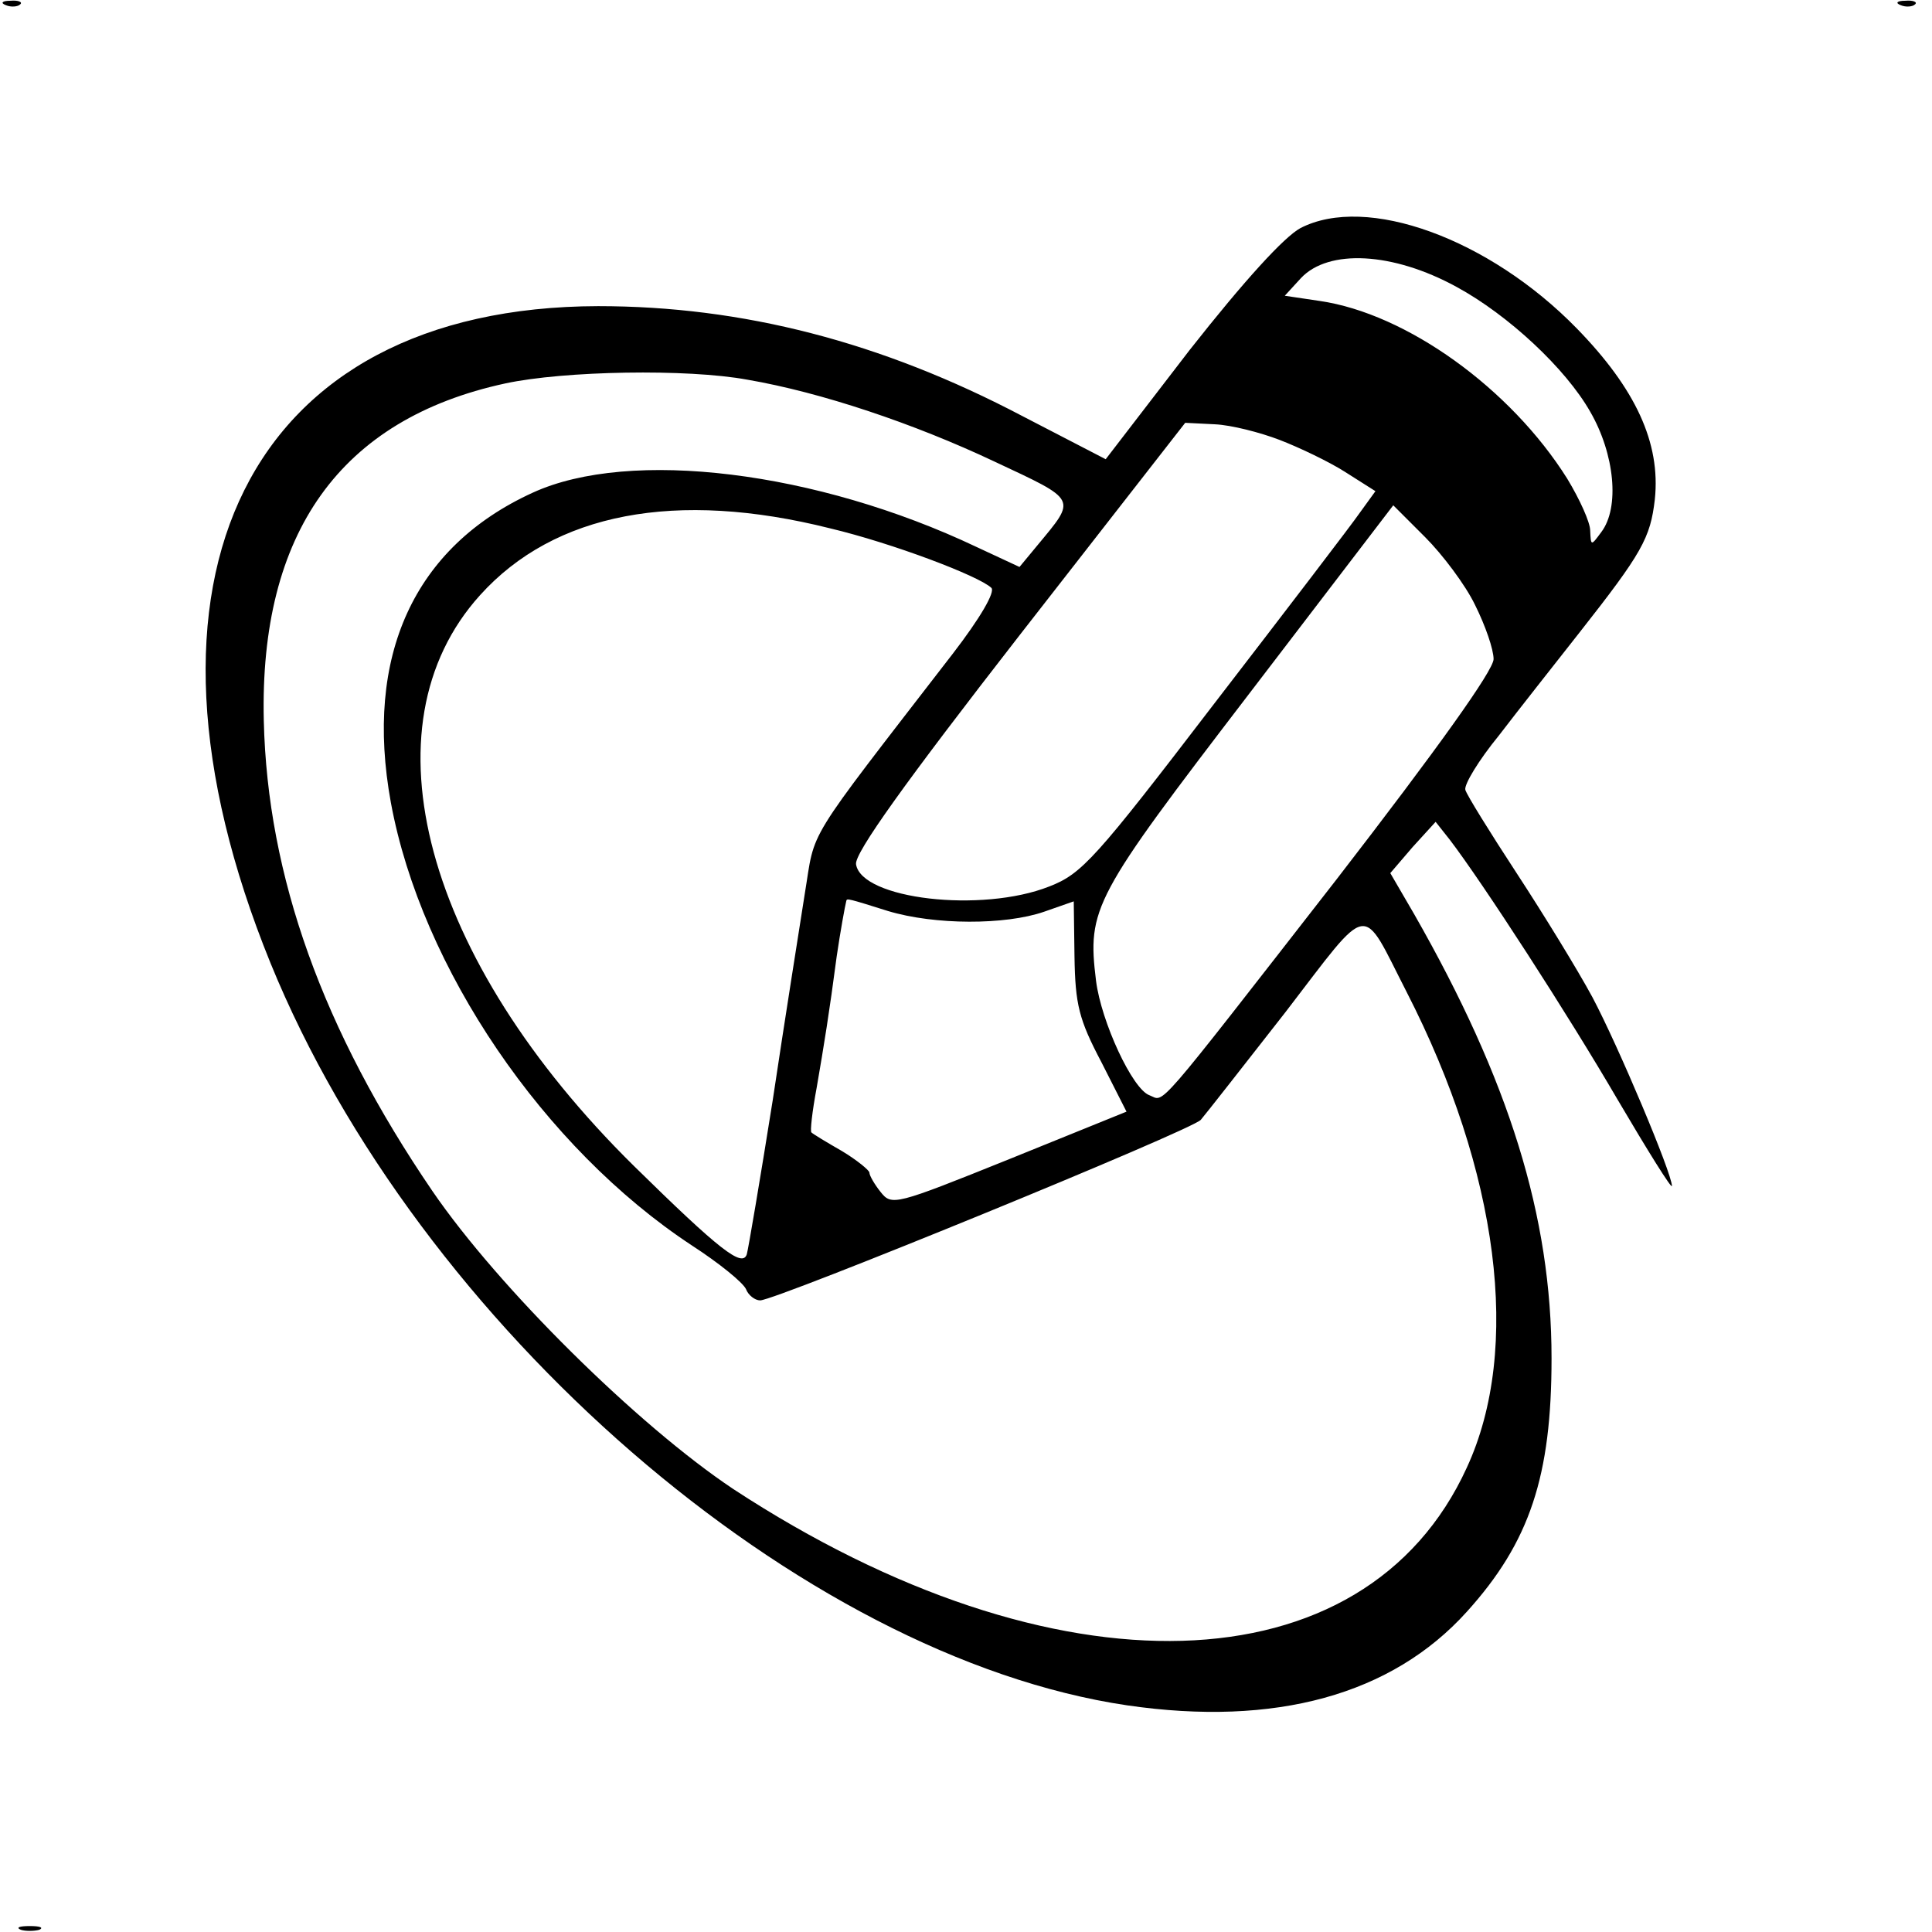
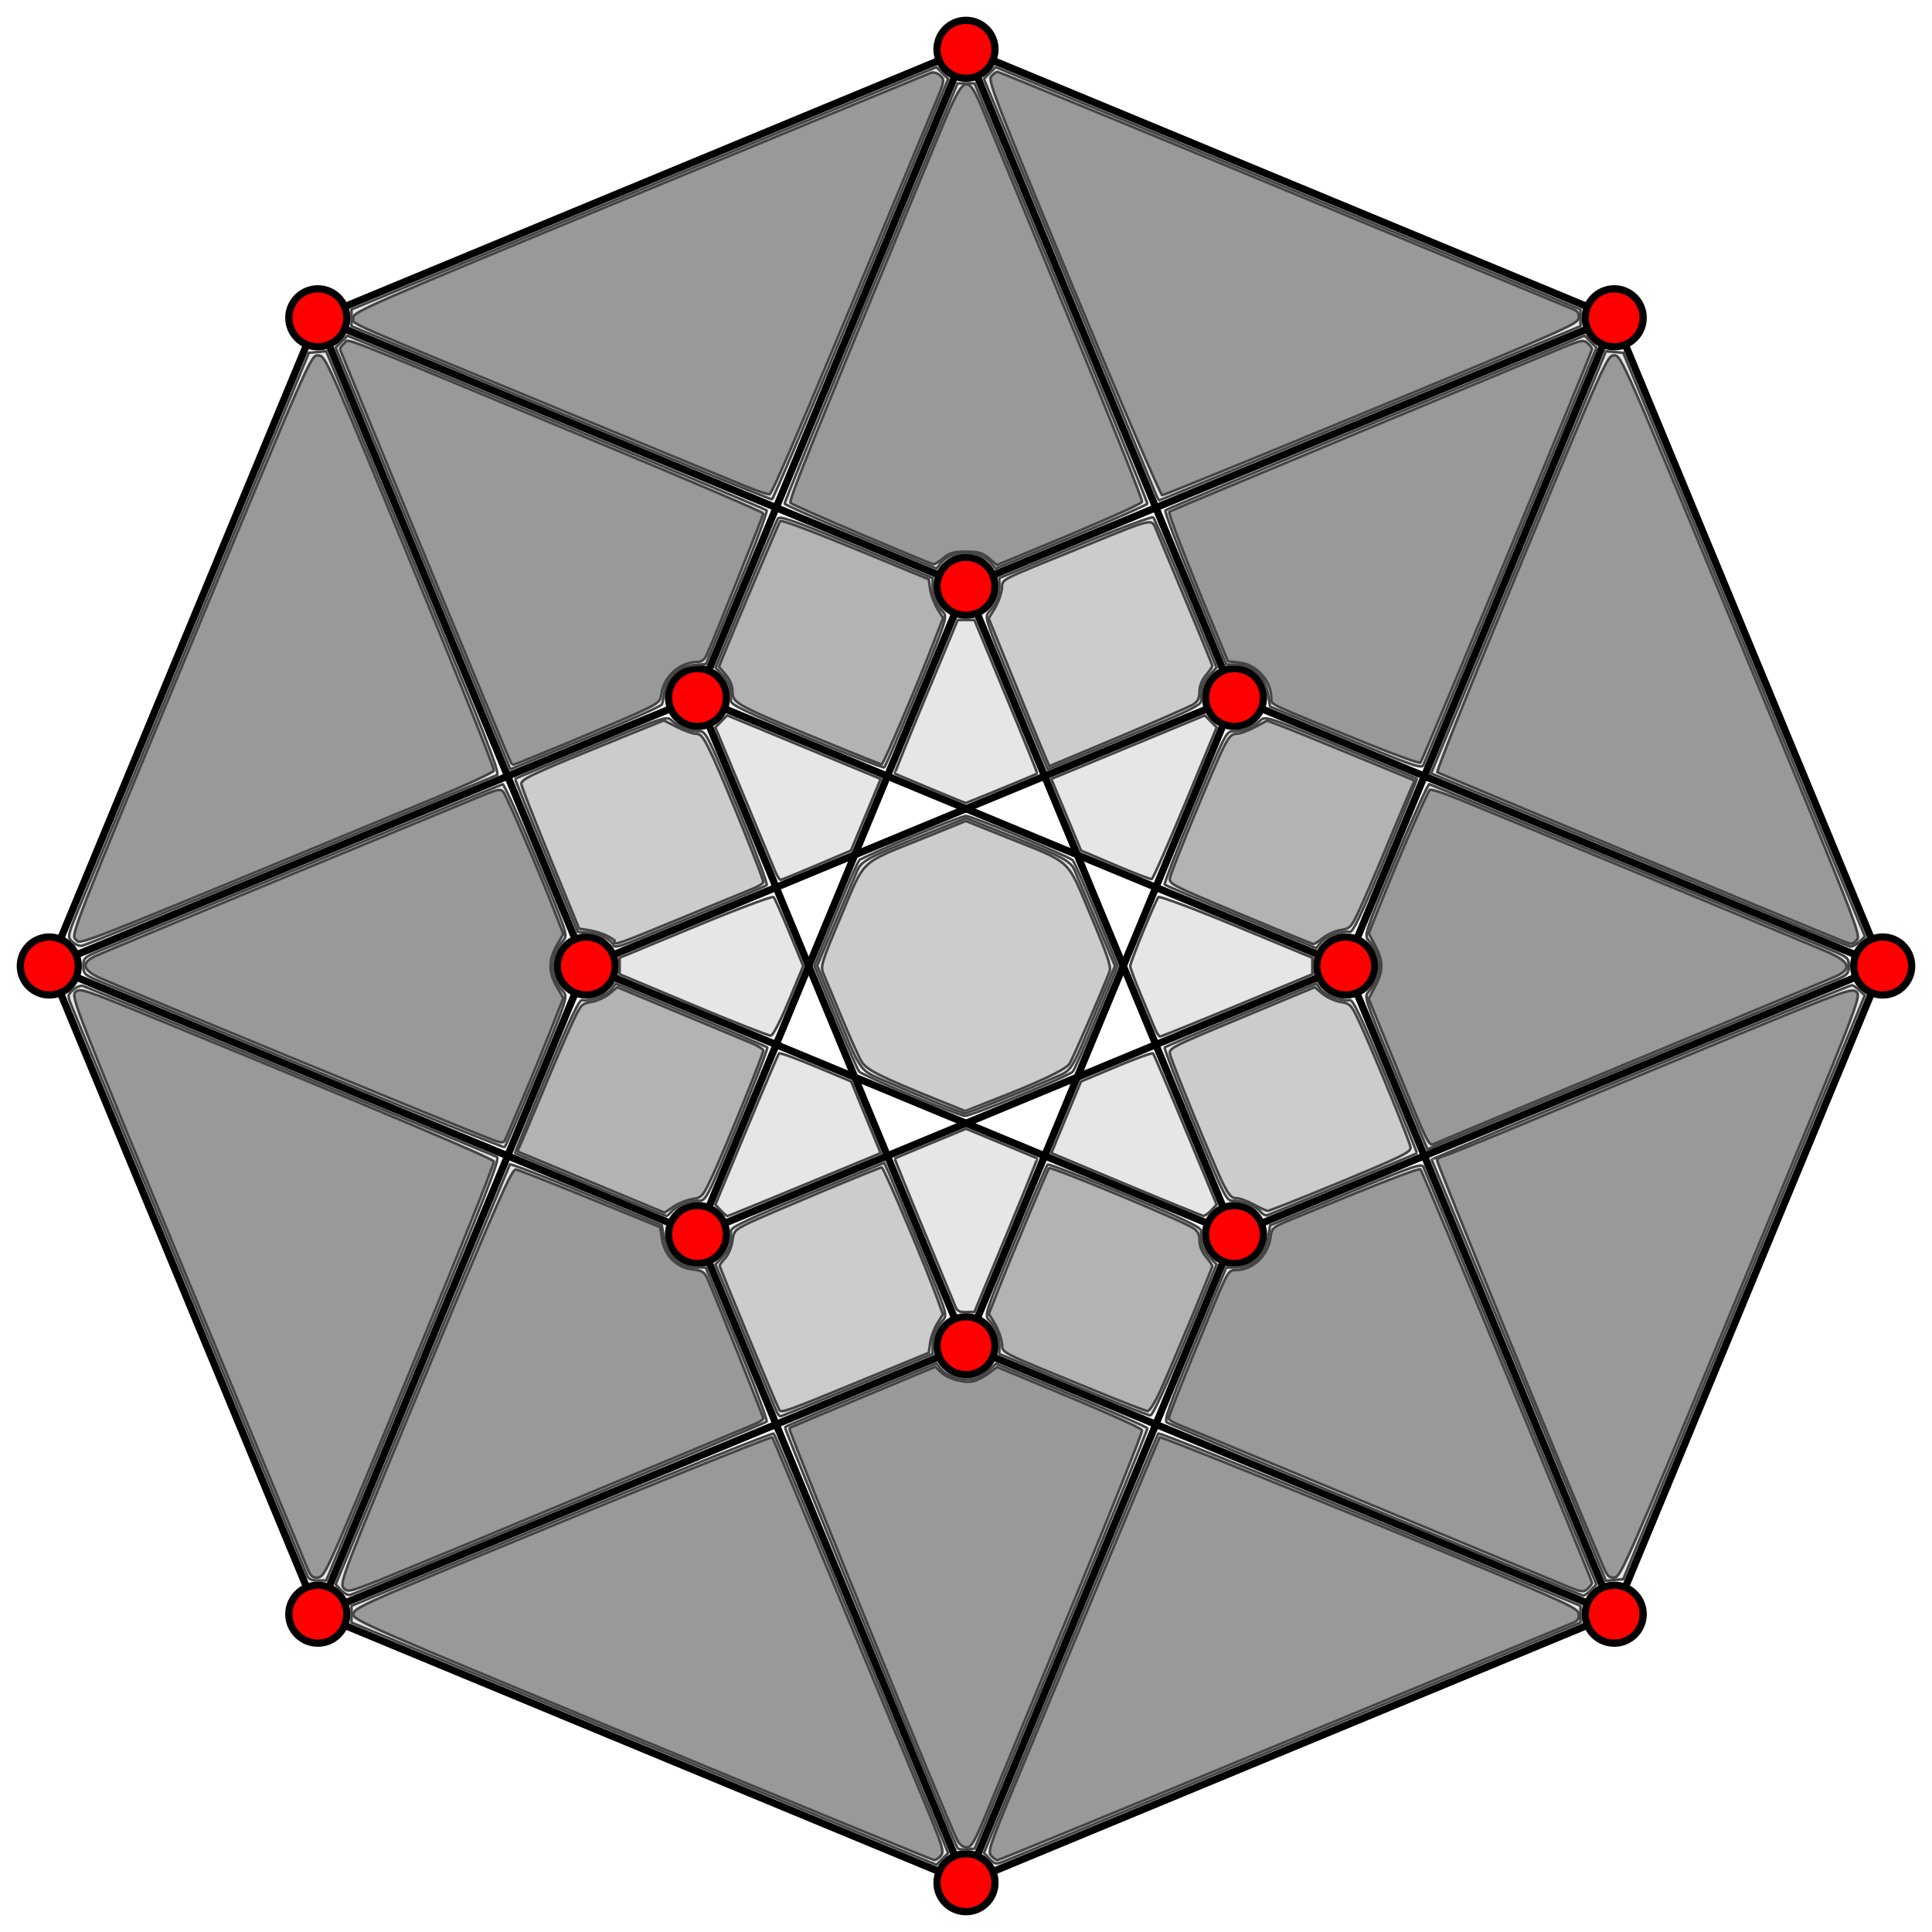
- <svg xmlns="http://www.w3.org/2000/svg" version="1.0" width="260pt" height="260pt" viewBox="0 0 260 260" preserveAspectRatio="xMidYMid meet">
-   <g transform="translate(0,260) scale(0.1,-0.1)" fill="#000000" stroke="none">
-     <path d="M8 2593 c7 -3 16 -2 19 1 4 3 -2 6 -13 5 -11 0 -14 -3 -6 -6z" />
-     <path d="M2558 2593 c7 -3 16 -2 19 1 4 3 -2 6 -13 5 -11 0 -14 -3 -6 -6z" />
-     <path d="M1750 2293 c-22 -12 -75 -70 -149 -164 l-113 -147 -112 58 c-190 100 -377 148 -571 148 -471 -1 -652 -365 -441 -884 199 -488 713 -934 1153 -999 199 -29 356 14 457 126 85 94 114 183 114 341 0 191 -57 374 -185 598 l-32 55 30 35 31 34 19 -24 c45 -59 159 -235 226 -350 40 -68 73 -121 73 -116 0 17 -72 188 -107 254 -20 37 -66 112 -102 167 -36 55 -67 105 -69 112 -2 7 18 40 45 73 26 34 75 96 108 138 85 108 96 128 102 180 8 76 -26 149 -105 230 -118 121 -283 181 -372 135z m210 -79 c70 -38 147 -110 180 -168 33 -57 40 -129 15 -162 -14 -19 -14 -19 -15 2 0 11 -14 42 -31 70 -76 121 -216 222 -333 239 l-47 7 22 24 c37 39 123 35 209 -12z m-954 -125 c99 -17 224 -59 332 -110 113 -53 111 -49 58 -113 l-24 -29 -58 27 c-215 102 -466 133 -597 73 -160 -73 -227 -220 -191 -417 41 -223 206 -465 405 -596 37 -24 69 -50 73 -59 3 -8 12 -15 19 -15 21 0 581 229 593 243 6 7 57 72 114 145 116 151 101 148 163 27 124 -242 155 -480 81 -640 -137 -300 -555 -312 -987 -29 -129 86 -316 271 -405 401 -148 217 -222 424 -227 633 -6 253 103 406 325 454 79 17 245 20 326 5z m716 -81 c26 -10 66 -29 88 -43 l41 -26 -21 -29 c-11 -16 -99 -131 -196 -257 -160 -209 -178 -229 -222 -246 -91 -36 -253 -17 -260 30 -2 15 66 110 220 308 l223 286 40 -2 c22 -1 61 -11 87 -21z m-605 -119 c84 -20 200 -64 217 -80 6 -5 -15 -41 -52 -89 -203 -263 -184 -233 -199 -323 -7 -45 -27 -170 -43 -277 -17 -107 -33 -201 -35 -208 -6 -18 -36 5 -152 119 -282 278 -367 591 -207 768 100 111 264 142 471 90z m868 -103 c14 -28 25 -60 25 -73 0 -15 -75 -120 -211 -296 -250 -321 -231 -299 -252 -291 -23 8 -65 99 -72 154 -12 98 -4 112 205 385 l195 255 43 -43 c23 -23 54 -64 67 -91z m-790 -412 c63 -19 158 -19 210 -1 l40 14 1 -74 c1 -65 6 -85 36 -142 l34 -67 -158 -64 c-154 -62 -158 -63 -173 -44 -8 10 -15 22 -15 26 0 3 -17 17 -37 29 -21 12 -39 23 -41 25 -2 1 1 28 7 60 10 58 17 101 27 177 5 34 11 67 13 75 1 3 2 3 56 -14z" />
-     <path d="M28 3 c6 -2 18 -2 25 0 6 3 1 5 -13 5 -14 0 -19 -2 -12 -5z" />
+ <svg xmlns="http://www.w3.org/2000/svg" version="1.0" width="800" height="800" id="4-cube.svg">
+   <defs id="defs1131" />
+   <g style="stroke:black;stroke-width:3;stroke-opacity:1" id="g1092">
+     <line x1="779.582" y1="400" x2="668.405" y2="668.405" id="line1028" />
+     <line x1="511.177" y1="511.177" x2="400" y2="779.582" id="line1030" />
+     <line x1="779.582" y1="400" x2="511.177" y2="511.177" id="line1032" />
+     <line x1="668.405" y1="668.405" x2="400" y2="779.582" id="line1034" />
+     <line x1="511.177" y1="288.823" x2="400" y2="557.228" id="line1036" />
+     <line x1="242.772" y1="400" x2="131.595" y2="668.405" id="line1038" />
+     <line x1="511.177" y1="288.823" x2="242.772" y2="400" id="line1040" />
+     <line x1="400" y1="557.228" x2="131.595" y2="668.405" id="line1042" />
+     <line x1="779.582" y1="400" x2="511.177" y2="288.823" id="line1044" />
+     <line x1="668.405" y1="668.405" x2="400" y2="557.228" id="line1046" />
+     <line x1="511.177" y1="511.177" x2="242.772" y2="400" id="line1048" />
+     <line x1="400" y1="779.582" x2="131.595" y2="668.405" id="line1050" />
+     <line x1="668.405" y1="131.595" x2="557.228" y2="400" id="line1052" />
+     <line x1="400" y1="242.772" x2="288.823" y2="511.177" id="line1054" />
+     <line x1="668.405" y1="131.595" x2="400" y2="242.772" id="line1056" />
+     <line x1="557.228" y1="400" x2="288.823" y2="511.177" id="line1058" />
+     <line x1="400" y1="20.418" x2="288.823" y2="288.823" id="line1060" />
+     <line x1="131.595" y1="131.595" x2="20.418" y2="400" id="line1062" />
+     <line x1="400" y1="20.418" x2="131.595" y2="131.595" id="line1064" />
+     <line x1="288.823" y1="288.823" x2="20.418" y2="400" id="line1066" />
+     <line x1="668.405" y1="131.595" x2="400" y2="20.418" id="line1068" />
+     <line x1="557.228" y1="400" x2="288.823" y2="288.823" id="line1070" />
+     <line x1="400" y1="242.772" x2="131.595" y2="131.595" id="line1072" />
+     <line x1="288.823" y1="511.177" x2="20.418" y2="400" id="line1074" />
+     <line x1="779.582" y1="400" x2="668.405" y2="131.595" id="line1076" />
+     <line x1="668.405" y1="668.405" x2="557.228" y2="400" id="line1078" />
+     <line x1="511.177" y1="511.177" x2="400" y2="242.772" id="line1080" />
+     <line x1="400" y1="779.582" x2="288.823" y2="511.177" id="line1082" />
+     <line x1="511.177" y1="288.823" x2="400" y2="20.418" id="line1084" />
+     <line x1="400" y1="557.228" x2="288.823" y2="288.823" id="line1086" />
+     <line x1="242.772" y1="400" x2="131.595" y2="131.595" id="line1088" />
+     <line x1="131.595" y1="668.405" x2="20.418" y2="400" id="line1090" />
  </g>
+   <g style="fill:red;stroke:black;stroke-width:3" id="g1126">
+     <circle cx="779.582" cy="400" r="12" id="circle1094" />
+     <circle cx="668.405" cy="668.405" r="12" id="circle1096" />
+     <circle cx="511.177" cy="511.177" r="12" id="circle1098" />
+     <circle cx="400" cy="779.582" r="12" id="circle1100" />
+     <circle cx="511.177" cy="288.823" r="12" id="circle1102" />
+     <circle cx="400" cy="557.228" r="12" id="circle1104" />
+     <circle cx="242.772" cy="400" r="12" id="circle1106" />
+     <circle cx="131.595" cy="668.405" r="12" id="circle1108" />
+     <circle cx="668.405" cy="131.595" r="12" id="circle1110" />
+     <circle cx="557.228" cy="400" r="12" id="circle1112" />
+     <circle cx="400" cy="242.772" r="12" id="circle1114" />
+     <circle cx="288.823" cy="511.177" r="12" id="circle1116" />
+     <circle cx="400" cy="20.418" r="12" id="circle1118" />
+     <circle cx="288.823" cy="288.823" r="12" id="circle1120" />
+     <circle cx="131.595" cy="131.595" r="12" id="circle1122" />
+     <circle cx="20.418" cy="400" r="12" id="circle1124" />
+   </g>
+   <path style="fill:#e6e6e6;stroke:#454545;stroke-width:1.062" d="m 29.857,389.918 c -1.983,-2.046 -1.936,-2.273 2.895,-14.06 2.701,-6.589 25.213,-60.984 50.027,-120.878 l 45.117,-108.898 3.584,-0.318 3.584,-0.318 36.212,87.436 c 30.555,73.776 35.939,87.54 34.461,88.103 -0.963,0.367 -39.521,16.335 -85.683,35.485 -46.162,19.15 -84.887,34.978 -86.056,35.172 -1.169,0.195 -3.032,-0.582 -4.14,-1.725 z" id="path1301" />
+   <path style="fill:#e6e6e6;stroke:#454545;stroke-width:1.062" d="m 175.155,231.262 -36.184,-87.304 2.447,-2.488 2.447,-2.488 86.368,35.757 c 47.503,19.667 86.75,36.132 87.216,36.59 0.466,0.458 -4.996,14.956 -12.138,32.218 l -12.986,31.386 -5.329,0.512 c -6.396,0.615 -10.796,4.733 -11.855,11.097 -0.369,2.217 -0.821,4.532 -1.004,5.145 -0.183,0.613 -12.935,6.311 -28.337,12.663 -15.402,6.352 -29.457,12.149 -31.232,12.883 l -3.228,1.334 z" id="path1340" />
+   <path style="fill:#e6e6e6;stroke:#454545;stroke-width:1.062" d="M 232.138,171.033 145.551,135.075 v -3.477 -3.477 L 266.637,77.963 387.723,27.805 l 2.455,2.455 2.455,2.455 -36.017,86.916 c -19.809,47.804 -36.438,87.016 -36.954,87.138 -0.515,0.122 -39.901,-15.959 -87.524,-35.736 z" id="path1379" />
+   <path style="fill:#e6e6e6;stroke:#454545;stroke-width:1.062" d="m 356.467,222.449 c -17.223,-7.148 -31.428,-13.391 -31.566,-13.872 -0.138,-0.481 15.907,-39.839 35.656,-87.462 l 35.907,-86.587 h 3.546 3.546 l 35.902,86.587 c 19.746,47.623 35.787,86.981 35.646,87.462 -0.141,0.481 -14.348,6.723 -31.571,13.872 l -31.315,12.997 -1.916,-2.425 c -1.054,-1.334 -3.803,-2.933 -6.109,-3.554 -5.309,-1.43 -11.817,0.166 -14.494,3.554 l -1.916,2.425 z" id="path1418" />
+   <path style="fill:#e6e6e6;stroke:#454545;stroke-width:1.062" d="m 478.684,204.781 c -0.519,-1.315 -16.771,-40.575 -36.114,-87.245 l -35.169,-84.855 2.443,-2.443 2.443,-2.443 121.08,50.166 121.081,50.166 v 3.472 3.472 l -87.009,36.051 c -47.855,19.828 -87.19,36.051 -87.41,36.051 -0.22,0 -0.826,-1.076 -1.345,-2.39 z" id="path1457" />
+   <path style="fill:#e6e6e6;stroke:#454545;stroke-width:1.062" d="m 557.259,305.612 -31.32,-13.009 -0.808,-4.733 c -1.386,-8.119 -6.255,-12.658 -13.611,-12.688 l -3.752,-0.016 -13.005,-31.53 c -7.153,-17.341 -12.635,-31.889 -12.184,-32.327 0.451,-0.439 39.684,-16.894 87.185,-36.567 l 86.364,-35.77 2.457,2.493 2.457,2.493 -35.42,85.525 c -19.481,47.039 -35.785,86.338 -36.231,87.332 -0.711,1.584 -4.686,0.198 -32.131,-11.202 z" id="path1496" />
+   <path style="fill:#e6e6e6;stroke:#454545;stroke-width:1.062" d="m 736.255,379.855 c -15.777,-6.602 -54.56,-22.716 -86.186,-35.809 l -57.5,-23.805 36.204,-87.396 36.204,-87.396 3.582,0.317 3.582,0.317 47.737,115.272 c 26.255,63.4 48.778,117.784 50.05,120.853 l 2.313,5.581 -2.277,2.122 c -1.252,1.167 -2.895,2.083 -3.65,2.035 -0.755,-0.048 -14.281,-5.488 -30.058,-12.091 z" id="path1535" />
+   <path style="fill:#e6e6e6;stroke:#454545;stroke-width:1.062" d="m 629.018,567.647 c -19.778,-47.797 -36.076,-87.143 -36.217,-87.435 -0.263,-0.541 172.51,-72.266 174.044,-72.252 0.463,0.004 1.849,0.947 3.082,2.095 l 2.24,2.087 -4.912,11.99 c -2.702,6.594 -25.21,60.994 -50.018,120.887 l -45.106,108.898 -3.576,0.317 -3.576,0.317 z" id="path1574" />
+   <path style="fill:#e6e6e6;stroke:#454545;stroke-width:1.062" d="m 569.632,625.323 c -46.649,-19.4 -85.522,-35.724 -86.384,-36.274 -1.307,-0.835 0.595,-6.238 11.476,-32.608 l 13.043,-31.607 3.752,-0.016 c 7.357,-0.031 12.225,-4.569 13.611,-12.688 l 0.808,-4.733 31.32,-13.009 c 27.448,-11.401 31.42,-12.786 32.132,-11.202 0.447,0.994 16.749,40.293 36.226,87.332 l 35.414,85.525 -2.229,2.372 c -1.226,1.305 -2.707,2.329 -3.291,2.277 -0.584,-0.052 -39.23,-15.968 -85.879,-35.369 z" id="path1613" />
+   <path style="fill:#e6e6e6;stroke:#454545;stroke-width:1.062" d="m 409.776,769.727 -2.361,-2.453 35.74,-86.426 c 19.657,-47.534 36.068,-86.792 36.468,-87.239 0.4,-0.447 39.9,15.417 87.777,35.254 l 87.049,36.067 v 3.473 3.473 l -117.397,48.641 c -64.568,26.752 -119.089,49.321 -121.156,50.152 -3.542,1.423 -3.896,1.369 -6.12,-0.942 z" id="path1652" />
+   <path style="fill:#e6e6e6;stroke:#454545;stroke-width:1.062" d="m 396.501,765.266 c -2.113,-3.541 -71.94,-173.847 -71.471,-174.315 0.331,-0.331 14.585,-6.405 31.677,-13.499 l 31.075,-12.897 1.916,2.425 c 2.327,2.946 8.802,4.848 13.383,3.932 1.853,-0.371 4.714,-1.931 6.359,-3.467 l 2.99,-2.793 31.209,12.948 c 17.165,7.122 31.325,13.342 31.465,13.823 0.141,0.481 -15.897,39.839 -35.639,87.462 l -35.895,86.587 -3.279,0.325 c -1.803,0.179 -3.509,-0.06 -3.79,-0.531 z" id="path1691" />
+   <path style="fill:#e6e6e6;stroke:#454545;stroke-width:1.062" d="M 266.64,722.034 145.551,671.878 v -3.475 -3.475 l 87.055,-36.059 c 47.88,-19.833 87.381,-35.696 87.781,-35.252 0.399,0.444 16.817,39.702 36.485,87.24 l 35.759,86.433 -2.451,2.451 -2.451,2.451 z" id="path1730" />
+   <path style="fill:#e6e6e6;stroke:#454545;stroke-width:1.062" d="M 127.059,652.058 C 126.559,650.744 104.86,598.274 78.84,535.458 52.82,472.643 30.709,419.191 29.704,416.675 c -1.795,-4.492 -1.786,-4.611 0.506,-6.746 1.283,-1.195 3.138,-1.951 4.122,-1.68 0.985,0.271 39.559,16.154 85.721,35.295 46.162,19.141 84.72,35.103 85.684,35.469 1.479,0.563 -3.895,14.3 -34.447,88.051 l -36.199,87.384 h -3.561 c -2.715,0 -3.777,-0.568 -4.471,-2.39 z" id="path1769" />
+   <path style="fill:#e6e6e6;stroke:#454545;stroke-width:1.062" d="M 128.021,442.355 C 83.904,424.05 44.821,407.815 41.169,406.276 c -6.235,-2.626 -6.64,-3.01 -6.64,-6.297 0,-3.342 0.348,-3.644 7.703,-6.702 62.74,-26.083 165.169,-68.387 165.92,-68.527 0.539,-0.1 6.847,13.919 14.018,31.153 12.727,30.586 12.993,31.386 11.106,33.466 -5.887,6.488 -5.894,14.735 -0.018,21.254 1.864,2.068 1.575,2.948 -10.816,32.935 -7.002,16.946 -13.063,31.095 -13.469,31.443 -0.406,0.348 -36.834,-14.343 -80.951,-32.648 z" id="path1808" />
+   <path style="fill:#e6e6e6;stroke:#454545;stroke-width:1.062" d="m 141.205,658.45 -2.221,-2.407 35.92,-86.587 c 19.756,-47.623 36.054,-86.913 36.219,-87.312 0.164,-0.399 14.39,5.105 31.613,12.231 l 31.314,12.956 0.814,4.766 c 1.392,8.151 6.25,12.691 13.614,12.722 l 3.75,0.016 13.034,31.503 c 7.169,17.327 12.653,31.878 12.187,32.337 -0.819,0.806 -169.204,70.874 -172.428,71.75 -0.876,0.238 -2.593,-0.65 -3.815,-1.974 z" id="path1847" />
+   <path style="fill:#e6e6e6;stroke:#454545;stroke-width:1.062" d="m 244.356,490.59 c -16.946,-7.061 -30.934,-12.926 -31.085,-13.033 -0.151,-0.108 5.669,-14.494 12.932,-31.971 10.002,-24.065 13.611,-31.7 14.872,-31.465 3.132,0.583 10.071,-1.952 11.989,-4.38 l 1.916,-2.425 31.075,12.897 c 17.091,7.094 31.344,13.166 31.673,13.495 0.329,0.329 -5.243,14.751 -12.38,32.05 -12.766,30.939 -13.028,31.452 -16.036,31.452 -3.801,0 -9.42,2.285 -11.354,4.616 -0.802,0.967 -1.758,1.723 -2.125,1.679 -0.367,-0.043 -14.531,-5.856 -31.477,-12.916 z" id="path1886" />
+   <path style="fill:#e6e6e6;stroke:#454545;stroke-width:1.062" d="m 321.345,584.064 c -0.579,-1.315 -6.461,-15.458 -13.07,-31.429 l -12.017,-29.039 3,-3.212 c 1.65,-1.766 3.071,-4.476 3.158,-6.021 0.086,-1.545 0.206,-3.678 0.266,-4.741 0.084,-1.503 7.131,-4.838 31.779,-15.041 l 31.671,-13.11 1.541,3.354 c 0.848,1.845 6.763,16.024 13.144,31.508 11.299,27.416 11.553,28.21 9.683,30.279 -3.014,3.334 -4.311,6.464 -4.311,10.4 v 3.634 l -31.142,12.903 c -17.128,7.097 -31.481,12.903 -31.895,12.903 -0.414,0 -1.227,-1.076 -1.806,-2.39 z" id="path1925" />
+   <path style="fill:#e6e6e6;stroke:#454545;stroke-width:1.062" d="m 298.436,501.177 -2.228,-2.372 12.88,-31.015 c 7.084,-17.058 13.155,-31.29 13.491,-31.627 0.336,-0.336 7.194,2.147 15.24,5.517 l 14.628,6.129 6.111,14.829 6.111,14.829 -31.472,13.046 c -17.31,7.175 -31.711,13.044 -32.003,13.041 -0.292,-0.003 -1.534,-1.073 -2.759,-2.377 z" id="path1964" />
+   <path style="fill:#e6e6e6;stroke:#454545;stroke-width:1.062" d="m 287.118,416.211 -30.544,-12.798 v -3.412 -3.412 L 288.007,383.566 c 17.367,-7.196 31.827,-12.613 32.313,-12.106 0.484,0.505 3.446,7.132 6.584,14.729 L 332.607,400 326.659,414.342 c -3.497,8.432 -6.576,14.409 -7.472,14.505 -0.838,0.09 -15.269,-5.596 -32.068,-12.635 z" id="path2003" />
+   <path style="fill:#e6e6e6;stroke:#454545;stroke-width:1.062" d="m 254.051,391.465 c -0.957,-2.494 -5.696,-4.899 -10.338,-5.245 l -4.481,-0.334 -13.1,-31.642 c -7.205,-17.403 -12.984,-31.721 -12.843,-31.818 0.141,-0.097 14.321,-5.997 31.512,-13.111 31.157,-12.893 31.262,-12.927 33.466,-10.863 2.752,2.577 7.275,4.337 11.148,4.337 2.873,0 3.315,0.873 15.943,31.478 7.144,17.313 12.595,31.82 12.115,32.238 -0.48,0.418 -9.718,4.385 -20.528,8.816 -10.81,4.431 -24.76,10.199 -31,12.817 -8.651,3.631 -11.475,4.421 -11.895,3.327 z" id="path2042" />
+   <path style="fill:#e6e6e6;stroke:#454545;stroke-width:1.062" d="m 320.811,360.425 c -0.889,-2.191 -6.791,-16.414 -13.117,-31.607 l -11.501,-27.623 2.454,-2.488 2.454,-2.488 31.79,13.157 31.79,13.157 -6.151,14.829 -6.151,14.829 -14.17,6.035 c -7.793,3.319 -14.532,6.068 -14.975,6.109 -0.443,0.041 -1.533,-1.719 -2.421,-3.91 z" id="path2081" />
+   <path style="fill:#e6e6e6;stroke:#454545;stroke-width:1.062" d="m 334.13,305.348 c -24.386,-10.141 -31.365,-13.463 -31.45,-14.968 l -0.266,-4.744 c -0.086,-1.545 -1.505,-4.252 -3.153,-6.016 l -2.996,-3.207 12.47,-30.106 c 6.858,-16.558 12.893,-30.78 13.409,-31.604 0.76,-1.212 6.964,0.999 32.491,11.575 l 31.552,13.072 v 3.634 c 0,3.933 1.295,7.06 4.306,10.4 1.864,2.068 1.575,2.948 -10.816,32.935 -7.002,16.946 -13.063,31.091 -13.469,31.435 -0.406,0.344 -14.842,-5.24 -32.079,-12.408 z" id="path2120" />
+   <path style="fill:#e6e6e6;stroke:#454545;stroke-width:1.062" d="m 385.126,326.498 c -7.888,-3.286 -14.466,-6.065 -14.617,-6.174 -0.151,-0.11 5.647,-14.466 12.884,-31.902 l 13.158,-31.702 h 3.466 3.466 l 13.141,31.702 c 7.228,17.436 13.017,31.793 12.866,31.903 -0.541,0.396 -29.321,12.211 -29.668,12.18 -0.195,-0.018 -6.809,-2.721 -14.697,-6.007 z" id="path2159" />
+   <path style="fill:#e6e6e6;stroke:#454545;stroke-width:1.062" d="m 432.182,314.701 c -0.92,-2.169 -6.832,-16.374 -13.138,-31.567 -11.164,-26.9 -11.414,-27.678 -9.544,-29.748 3.014,-3.334 4.311,-6.464 4.311,-10.4 v -3.634 l 31.433,-13.023 c 17.288,-7.163 31.823,-12.611 32.299,-12.106 0.476,0.505 6.569,14.699 13.539,31.542 l 12.674,30.625 -3.007,3.219 c -1.654,1.771 -3.078,4.483 -3.164,6.028 -0.086,1.545 -0.206,3.682 -0.266,4.749 -0.083,1.492 -5.018,3.97 -21.357,10.728 -11.687,4.833 -25.942,10.755 -31.678,13.159 l -10.43,4.371 z" id="path2198" />
+   <path style="fill:#e6e6e6;stroke:#454545;stroke-width:1.062" d="m 461.793,358.222 -14.17,-6.03 -6.151,-14.829 -6.151,-14.829 31.79,-13.157 31.79,-13.157 2.455,2.488 2.455,2.488 -12.987,31.295 c -7.143,17.212 -13.408,31.4 -13.923,31.528 -0.515,0.128 -7.312,-2.48 -15.106,-5.797 z" id="path2237" />
+   <path style="fill:#e6e6e6;stroke:#454545;stroke-width:1.062" d="m 513.966,379.786 c -17.08,-7.07 -31.337,-13.138 -31.682,-13.483 -0.346,-0.346 5.23,-14.778 12.39,-32.072 12.606,-30.444 13.112,-31.443 15.943,-31.443 3.843,0 8.372,-1.767 11.116,-4.336 2.203,-2.063 2.312,-2.028 33.466,10.851 17.191,7.107 31.379,13.014 31.531,13.128 0.151,0.114 -5.661,14.505 -12.916,31.982 -10.059,24.23 -13.59,31.701 -14.872,31.465 -3.136,-0.578 -10.08,1.943 -12.005,4.358 l -1.916,2.404 z" id="path2276" />
+   <path style="fill:#e6e6e6;stroke:#454545;stroke-width:1.062" d="m 589.424,471.949 c -0.923,-2.175 -6.836,-16.384 -13.142,-31.577 -11.164,-26.9 -11.414,-27.678 -9.544,-29.748 5.878,-6.504 5.876,-14.76 -0.006,-21.248 -1.878,-2.071 -1.597,-2.914 11.128,-33.466 7.18,-17.238 13.485,-31.258 14.011,-31.156 0.742,0.144 119.298,49.108 165.366,68.296 7.902,3.291 8.234,3.57 8.234,6.918 0,3.151 -0.488,3.697 -5.046,5.644 -2.776,1.185 -39.947,16.588 -82.603,34.228 -42.656,17.64 -79.618,32.97 -82.139,34.068 l -4.582,1.995 z" id="path2315" />
+   <path style="fill:#e6e6e6;stroke:#454545;stroke-width:1.062" d="m 589.424,471.949 c -0.923,-2.175 -6.836,-16.384 -13.142,-31.577 -11.164,-26.9 -11.414,-27.678 -9.544,-29.748 5.878,-6.504 5.876,-14.76 -0.006,-21.248 -1.878,-2.071 -1.597,-2.914 11.128,-33.466 7.18,-17.238 13.485,-31.258 14.011,-31.156 0.742,0.144 119.298,49.108 165.366,68.296 7.902,3.291 8.234,3.57 8.234,6.918 0,3.151 -0.488,3.697 -5.046,5.644 -2.776,1.185 -39.947,16.588 -82.603,34.228 -42.656,17.64 -79.618,32.97 -82.139,34.068 l -4.582,1.995 z" id="path2354" />
+   <path style="fill:#e6e6e6;stroke:#454545;stroke-width:1.062" d="m 522.083,501.876 c -1.963,-2.367 -7.559,-4.665 -11.363,-4.665 -2.966,0 -3.288,-0.631 -16.046,-31.443 -7.16,-17.294 -12.746,-31.716 -12.412,-32.05 0.334,-0.334 14.591,-6.411 31.682,-13.505 l 31.075,-12.897 1.916,2.425 c 1.921,2.431 8.853,4.96 12.005,4.38 1.282,-0.236 4.813,7.235 14.872,31.465 7.255,17.476 13.067,31.869 12.916,31.983 -0.251,0.19 -59.075,24.55 -61.919,25.641 -0.676,0.259 -1.903,-0.341 -2.728,-1.335 z" id="path2356" />
+   <path style="fill:#e6e6e6;stroke:#454545;stroke-width:1.062" d="m 478.138,425.764 c -0.789,-1.899 -3.394,-8.17 -5.789,-13.935 -2.395,-5.765 -4.354,-11.078 -4.354,-11.805 0,-1.643 10.511,-27.304 11.699,-28.564 0.476,-0.505 15.011,4.943 32.299,12.106 l 31.433,13.023 V 400 v 3.411 l -31.142,12.903 c -17.128,7.097 -31.495,12.903 -31.927,12.903 -0.431,0 -1.43,-1.554 -2.219,-3.453 z" id="path2395" />
+   <path style="fill:#e6e6e6;stroke:#454545;stroke-width:1.062" d="m 444.356,573.449 -30.544,-12.798 v -3.636 c 0,-3.941 -1.299,-7.071 -4.315,-10.402 -1.875,-2.071 -1.599,-2.91 10.836,-32.935 7.018,-16.946 13.084,-31.1 13.478,-31.455 0.395,-0.355 14.821,5.235 32.059,12.421 24.257,10.113 31.366,13.5 31.45,14.987 0.06,1.057 0.179,3.185 0.266,4.731 0.086,1.545 1.511,4.258 3.165,6.029 l 3.008,3.22 -12.926,31.155 c -7.868,18.964 -13.514,31.219 -14.429,31.318 -0.826,0.089 -15.248,-5.597 -32.047,-12.636 z" id="path2434" />
+   <path style="fill:#e6e6e6;stroke:#454545;stroke-width:1.062" d="m 395.726,541.302 c -0.458,-1.169 -6.381,-15.469 -13.161,-31.777 -6.78,-16.308 -12.205,-29.741 -12.054,-29.851 0.151,-0.11 6.847,-2.919 14.882,-6.243 L 400,467.389 l 14.608,6.043 c 8.035,3.323 14.732,6.133 14.883,6.244 0.151,0.111 -5.634,14.455 -12.855,31.877 l -13.13,31.676 -3.473,0.1 c -2.545,0.073 -3.696,-0.468 -4.307,-2.026 z" id="path2473" />
+   <path style="fill:#e6e6e6;stroke:#454545;stroke-width:1.062" d="m 466.265,490.41 -30.946,-12.941 6.153,-14.83 6.153,-14.83 14.592,-6.129 c 8.026,-3.371 14.88,-5.841 15.231,-5.49 0.352,0.351 6.423,14.583 13.492,31.627 l 12.852,30.988 -2.228,2.372 c -1.225,1.305 -2.706,2.327 -3.291,2.273 -0.584,-0.054 -14.988,-5.922 -32.008,-13.04 z" id="path2512" />
+   <path style="fill:none;stroke:#454545;stroke-width:1.062" d="m 377.158,453.498 c -11.102,-4.655 -20.712,-9.034 -21.354,-9.732 -0.643,-0.698 -5.089,-10.848 -9.881,-22.556 l -8.713,-21.287 8.713,-21.21 c 4.792,-11.665 9.239,-21.78 9.881,-22.476 1.448,-1.571 41.869,-18.388 44.196,-18.388 2.327,0 42.748,16.817 44.196,18.388 0.643,0.697 5.094,10.822 9.891,22.5 l 8.723,21.234 -8.719,21.263 c -4.796,11.695 -9.247,21.833 -9.891,22.53 -1.722,1.861 -42.133,18.404 -44.683,18.293 -1.195,-0.052 -11.257,-3.904 -22.359,-8.558 z" id="path2590" />
+   <path style="fill:#e6e6e6;stroke:#454545;stroke-width:1.062" d="m 387.251,456.379 c -6.135,-2.501 -15.458,-6.433 -20.717,-8.737 -11.031,-4.834 -9.554,-2.685 -21.149,-30.775 l -7.02,-17.007 7.34,-17.459 c 4.037,-9.603 8.122,-19.28 9.079,-21.506 1.954,-4.546 4.011,-5.642 30.536,-16.253 L 400,338.766 l 14.682,5.874 c 26.524,10.612 28.582,11.707 30.536,16.253 0.957,2.226 5.052,11.927 9.101,21.559 l 7.362,17.512 -6.869,16.485 c -11.973,28.736 -10.485,26.323 -18.436,29.89 -10.376,4.655 -35.863,14.761 -36.991,14.667 -0.538,-0.045 -5.997,-2.128 -12.133,-4.628 z" id="path2705" />
+   <path style="fill:#999;stroke:#454545;stroke-width:1.062" d="m 31.373,389.034 c -2.111,-1.758 -1.453,-3.444 47.579,-121.836 49.035,-118.399 49.76,-120.053 52.655,-120.053 2.875,0 3.415,1.157 26.277,56.308 27.68,66.774 46.632,113.747 46.625,115.559 -0.003,0.719 -10.879,5.807 -24.17,11.307 -155.731,64.445 -146.47,60.795 -148.967,58.715 z" id="path2935" />
+   <path style="fill:#999;stroke:#454545;stroke-width:1.062" d="m 203.984,471.988 c -15.396,-5.913 -149.271,-61.101 -162.284,-66.9 -7.502,-3.343 -8.268,-6.321 -2.351,-9.142 2.067,-0.986 36.609,-15.372 76.76,-31.97 40.151,-16.598 77.066,-31.861 82.033,-33.919 8.051,-3.335 9.17,-3.56 10.319,-2.075 1.465,1.895 15.283,34.099 20.999,48.941 l 3.796,9.858 -2.683,4.578 c -3.476,5.931 -3.473,11.357 0.01,17.3 l 2.693,4.595 -4.682,11.966 c -4.861,12.424 -18.462,45.049 -19.669,47.182 -0.505,0.893 -1.828,0.782 -4.94,-0.413 z" id="path2974" />
+   <path style="fill:#999;stroke:#454545;stroke-width:1.062" d="M 127.317,649.475 C 126.372,647.244 103.933,593.068 77.454,529.084 31.33,417.628 29.39,412.669 31.193,410.849 c 1.807,-1.823 3.121,-1.392 32.622,10.707 94.452,38.737 140.692,58.269 140.696,59.432 0.006,1.804 -18.854,48.548 -46.625,115.559 -21.833,52.682 -23.513,56.33 -26.093,56.647 -2.316,0.284 -3.032,-0.31 -4.476,-3.718 z" id="path3013" />
+   <path style="fill:#999;stroke:#454545;stroke-width:1.062" d="m 142.28,657.544 c -1.759,-1.944 -0.354,-5.599 33.769,-87.821 30.681,-73.929 35.883,-85.744 37.613,-85.44 1.104,0.194 14.992,5.644 30.862,12.111 l 28.854,11.759 0.709,4.725 c 1.034,6.897 6.013,11.994 12.423,12.716 3.981,0.449 5.138,1.075 6.188,3.348 2.59,5.609 23.371,57.558 23.371,58.423 0,0.49 -1.793,1.62 -3.984,2.513 -2.191,0.892 -31.713,13.205 -65.604,27.362 -33.891,14.157 -70.788,29.473 -81.993,34.035 -19.897,8.102 -20.415,8.248 -22.208,6.268 z" id="path3052" />
+   <path style="fill:#999;stroke:#454545;stroke-width:1.062" d="M 265.841,720.543 C 150.953,672.958 146.036,670.81 146.319,668.327 c 0.269,-2.359 4.917,-4.506 52.353,-24.178 63.115,-26.174 120.677,-49.463 121.117,-49.003 0.178,0.186 12.047,28.545 26.377,63.021 14.329,34.475 30.325,72.961 35.547,85.525 8.634,20.774 9.348,23.01 7.882,24.701 -0.886,1.023 -2.135,1.841 -2.774,1.818 -0.64,-0.022 -55.081,-22.373 -120.98,-49.668 z" id="path3091" />
+   <path style="fill:#999;stroke:#454545;stroke-width:1.062" d="M 396.368,761.92 C 392.212,753.883 326.163,591.906 326.815,591.351 c 0.225,-0.191 13.927,-5.986 30.448,-12.876 l 30.039,-12.529 2.528,2.375 c 2.91,2.734 9.487,4.508 13.357,3.602 1.461,-0.342 4.239,-1.801 6.175,-3.242 l 3.519,-2.621 10.824,4.473 c 31.794,13.139 48.788,20.643 49.204,21.728 0.256,0.668 -12.246,32.026 -27.784,69.683 -15.537,37.657 -31.449,76.235 -35.359,85.727 -6.176,14.992 -7.42,17.26 -9.473,17.264 -1.525,0.003 -2.917,-1.066 -3.925,-3.015 z" id="path3130" />
+   <path style="fill:#999;stroke:#454545;stroke-width:1.062" d="m 410.411,768.393 c -1.459,-1.69 -0.501,-4.516 10.541,-31.076 6.681,-16.069 22.674,-54.555 35.541,-85.525 12.867,-30.969 23.54,-56.46 23.717,-56.645 0.441,-0.462 64.022,25.245 123.773,50.044 45.199,18.759 49.429,20.727 49.714,23.129 0.242,2.033 -0.358,2.886 -2.656,3.78 -1.632,0.635 -55.632,22.979 -119.999,49.653 -64.367,26.674 -117.48,48.498 -118.029,48.498 -0.549,0 -1.721,-0.837 -2.603,-1.859 z" id="path3169" />
+   <path style="fill:#999;stroke:#454545;stroke-width:1.062" d="m 648.074,656.505 c -4.09,-1.692 -40.903,-17.007 -81.806,-34.035 -40.903,-17.028 -76.162,-31.692 -78.353,-32.587 -2.191,-0.895 -3.984,-2.023 -3.984,-2.507 0,-1.093 6.196,-16.742 16.666,-42.091 7.979,-19.318 8.021,-19.389 11.342,-19.393 6.849,-0.008 13.157,-6.041 14.163,-13.547 0.532,-3.967 0.765,-4.16 9.2,-7.646 35.956,-14.856 52.24,-21.165 52.894,-20.491 0.892,0.919 71.033,169.972 71.033,171.203 0,0.458 -0.837,1.583 -1.859,2.501 -1.701,1.527 -2.491,1.407 -9.296,-1.407 z" id="path3208" />
+   <path style="fill:#999;stroke:#454545;stroke-width:1.062" d="M 663.732,648.396 C 647.683,610.866 594.557,480.853 594.987,480.158 c 0.316,-0.511 2.111,-1.368 3.989,-1.904 1.878,-0.536 18.474,-7.292 36.881,-15.013 18.406,-7.721 55.422,-23.099 82.258,-34.174 47.094,-19.436 48.858,-20.069 50.716,-18.212 1.857,1.857 0.195,6.1 -47.773,121.963 -46.703,112.806 -49.861,120.058 -52.42,120.36 -2.351,0.277 -3.022,-0.376 -4.905,-4.781 z" id="path3247" />
+   <path style="fill:#999;stroke:#454545;stroke-width:1.062" d="m 586.632,462.31 c -2.824,-6.807 -8.459,-20.566 -12.521,-30.575 l -7.387,-18.199 2.694,-5.067 c 3.398,-6.391 3.4,-10.542 0.01,-16.919 l -2.684,-5.049 6.003,-15.03 c 7.125,-17.839 18.215,-43.344 19.309,-44.405 0.426,-0.413 6.034,1.41 12.461,4.053 53.159,21.856 146.931,60.729 152.722,63.312 8.672,3.867 9.612,6.668 3.256,9.699 -2.153,1.027 -40.281,16.942 -84.728,35.367 -44.447,18.425 -81.53,33.88 -82.406,34.345 -1.268,0.672 -2.642,-1.682 -6.728,-11.531 z" id="path3286" />
+   <path style="fill:#999;stroke:#454545;stroke-width:1.062" d="M 763.375,389.786 C 746.734,383.146 595.794,320.32 595.157,319.769 c -0.472,-0.408 15.162,-39.416 34.743,-86.683 34.968,-84.412 35.654,-85.941 38.523,-85.941 2.876,0 3.689,1.853 52.622,119.991 46.608,112.525 49.592,120.11 47.961,121.912 -1.963,2.17 -2.024,2.178 -5.631,0.738 z" id="path3325" />
+   <path style="fill:#999;stroke:#454545;stroke-width:1.062" d="m 565.696,307.726 c -41.484,-16.888 -39.269,-15.844 -39.269,-18.516 0,-7.255 -6.002,-14.023 -13.149,-14.828 l -4.782,-0.539 -8.199,-19.79 c -9.573,-23.105 -16.659,-41.631 -16.128,-42.163 0.206,-0.206 33.821,-14.278 74.702,-31.273 40.881,-16.994 79.348,-32.992 85.484,-35.551 10.241,-4.27 11.308,-4.515 13.015,-2.981 1.023,0.919 1.859,2.045 1.859,2.503 0,1.231 -70.141,170.284 -71.033,171.203 -0.419,0.431 -10.544,-3.198 -22.5,-8.065 z" id="path3364" />
+   <path style="fill:#999;stroke:#454545;stroke-width:1.062" d="M 444.443,119.256 C 412.182,41.491 409.001,33.292 410.434,31.607 c 0.87,-1.023 2.05,-1.859 2.623,-1.859 0.573,0 53.686,21.825 118.029,48.5 64.343,26.675 118.324,49.019 119.956,49.653 2.304,0.895 2.898,1.744 2.656,3.796 -0.289,2.445 -6.704,5.287 -85.773,37.997 -47.003,19.445 -86.008,35.354 -86.676,35.354 -0.669,0 -17.231,-38.606 -36.806,-85.79 z" id="path3403" />
+   <path style="fill:#999;stroke:#454545;stroke-width:1.062" d="m 357.016,221.432 c -15.753,-6.685 -29.098,-12.611 -29.655,-13.168 -0.93,-0.93 8.108,-23.388 58.47,-145.297 14.728,-35.652 13.801,-35.24 23.935,-10.637 3.91,9.493 19.822,48.07 35.359,85.727 15.537,37.657 28.04,69.015 27.784,69.683 -0.417,1.086 -17.405,8.587 -49.24,21.743 l -10.86,4.488 -3.298,-2.775 c -2.733,-2.3 -4.363,-2.775 -9.51,-2.775 -5.076,0 -6.789,0.486 -9.368,2.656 -1.736,1.461 -3.566,2.623 -4.066,2.583 -0.5,-0.04 -13.798,-5.542 -29.551,-12.227 z" id="path3442" />
+   <path style="fill:#999;stroke:#454545;stroke-width:1.062" d="m 309.695,201.716 c -4.382,-1.768 -33.785,-13.894 -65.339,-26.947 -107.392,-44.427 -97.708,-40.171 -98.037,-43.081 -0.283,-2.502 4.34,-4.52 118.459,-51.711 65.315,-27.009 119.608,-49.417 120.653,-49.797 1.128,-0.41 2.704,0.039 3.883,1.106 1.927,1.744 1.868,2.077 -2.064,11.55 -53.341,128.516 -67.312,161.471 -68.606,161.825 -0.54,0.148 -4.568,-1.177 -8.95,-2.945 z" id="path3481" />
+   <path style="fill:#999;stroke:#454545;stroke-width:1.062" d="m 211.586,315.803 c -0.952,-1.543 -70.816,-170.52 -70.816,-171.279 0,-0.423 0.837,-1.517 1.859,-2.432 2.099,-1.878 -8.349,-5.982 109.429,42.983 35.206,14.637 64.011,27.025 64.011,27.53 0,0.894 -20.743,52.757 -23.428,58.576 -0.917,1.987 -2.154,2.922 -3.868,2.922 -7.023,0 -13.674,5.756 -14.802,12.81 -0.61,3.818 -1.038,4.176 -9.814,8.234 -9.397,4.344 -50.472,21.453 -51.505,21.453 -0.315,0 -0.795,-0.359 -1.065,-0.797 z" id="path3520" />
+   <path style="fill:#b3b3b3;stroke:#454545;stroke-width:1.062" d="m 349.004,310.155 c -44.563,-18.227 -45.684,-18.811 -45.684,-23.839 0,-2.291 -0.999,-4.738 -2.818,-6.9 l -2.818,-3.349 2.459,-6.028 c 5.976,-14.653 22.535,-53.876 22.905,-54.254 0.617,-0.631 13.39,4.205 38.706,14.655 l 22.842,9.429 0.573,4.147 c 0.315,2.281 1.649,5.888 2.964,8.016 l 2.391,3.869 -3.822,9.898 c -6.832,17.695 -20.948,50.803 -21.629,50.729 -0.365,-0.04 -7.596,-2.908 -16.069,-6.373 z" id="path3633" />
+   <path style="fill:#b3b3b3;stroke:#454545;stroke-width:1.062" d="m 244.71,489.465 -30.456,-12.676 2.151,-4.929 c 1.183,-2.711 5.63,-13.296 9.881,-23.522 4.251,-10.227 9.236,-21.781 11.076,-25.676 3.144,-6.655 3.603,-7.126 7.597,-7.801 2.338,-0.395 5.688,-1.928 7.445,-3.406 l 3.194,-2.688 25.72,10.715 c 14.146,5.893 27.747,11.57 30.224,12.615 2.477,1.045 4.509,2.363 4.515,2.93 0.017,1.567 -15.613,40.167 -20.705,51.135 -4.354,9.377 -4.613,9.688 -8.62,10.336 -2.272,0.367 -5.804,1.787 -7.849,3.155 l -3.718,2.488 z" id="path3709" />
+   <path style="fill:#b3b3b3;stroke:#454545;stroke-width:1.062" d="m 453.652,575.967 c -42.16,-17.334 -38.17,-15.28 -38.82,-19.982 -0.315,-2.281 -1.654,-5.896 -2.975,-8.033 l -2.401,-3.886 4.704,-12.007 c 4.844,-12.364 19.661,-47.775 20.228,-48.342 0.82,-0.82 54.88,21.63 59.717,24.799 1.867,1.223 2.576,2.655 2.576,5.202 0,2.199 0.994,4.696 2.656,6.671 1.461,1.736 2.656,3.486 2.656,3.888 0,0.983 -16.892,41.478 -21.616,51.817 -2.069,4.529 -4.386,8.22 -5.15,8.202 -0.764,-0.017 -10.472,-3.766 -21.574,-8.331 z" id="path3748" />
+   <path style="fill:#b3b3b3;stroke:#454545;stroke-width:1.062" d="m 513.377,378.4 c -28.726,-12.065 -29.501,-12.469 -28.874,-15.054 0.933,-3.848 18.301,-46.182 21.902,-53.386 2.411,-4.823 3.577,-6.109 5.536,-6.109 1.365,0 4.792,-1.228 7.616,-2.729 l 5.133,-2.729 5.915,2.239 c 3.253,1.231 16.991,6.814 30.529,12.406 l 24.614,10.168 -2.152,4.931 c -1.184,2.712 -5.631,13.299 -9.882,23.525 -4.251,10.227 -9.236,21.781 -11.076,25.676 -3.144,6.655 -3.603,7.126 -7.597,7.801 -2.338,0.395 -5.618,1.869 -7.289,3.275 -1.671,1.406 -3.447,2.518 -3.947,2.471 -0.5,-0.047 -14.192,-5.665 -30.427,-12.483 z" id="path3787" />
+   <path style="fill:#ccc;stroke:#454545;stroke-width:1.062" d="m 254.449,389.961 c 0,-1.451 -5.704,-3.994 -10.772,-4.802 l -3.866,-0.616 -11.862,-28.914 c -6.524,-15.902 -11.955,-29.819 -12.07,-30.926 -0.218,-2.111 4.085,-4.102 43.201,-19.985 l 15.786,-6.41 5.478,2.771 c 3.013,1.524 6.579,2.771 7.925,2.771 2.05,0 3.191,1.599 7.018,9.827 5.03,10.817 20.783,49.851 20.783,51.498 0,0.569 -1.793,1.76 -3.984,2.645 -2.191,0.885 -14.98,6.155 -28.42,11.709 -28.032,11.586 -29.216,12.009 -29.216,10.431 z" id="path3826" />
+   <path style="fill:#ccc;stroke:#454545;stroke-width:1.062" d="m 322.525,583.419 c -1.532,-2.863 -24.517,-58.449 -24.517,-59.292 0,-0.412 1.044,-1.861 2.32,-3.219 1.276,-1.359 2.591,-4.484 2.922,-6.946 0.562,-4.181 0.99,-4.668 6.502,-7.396 6.3,-3.117 54.19,-23.16 55.346,-23.164 0.9,-0.002 18.633,41.954 23.3,55.128 l 2.029,5.727 -2.343,3.791 c -1.288,2.085 -2.601,5.661 -2.916,7.947 l -0.573,4.156 -12.749,5.251 c -50.294,20.715 -48.273,19.976 -49.321,18.017 z" id="path3902" />
+   <path style="fill:#ccc;stroke:#454545;stroke-width:1.062" d="m 519.089,498.726 c -2.575,-1.417 -5.796,-2.577 -7.156,-2.577 -1.949,0 -3.121,-1.296 -5.527,-6.109 -3.6,-7.2 -20.968,-49.536 -21.903,-53.386 -0.628,-2.587 0.137,-2.982 29.632,-15.266 l 30.277,-12.61 3.189,2.683 c 1.754,1.476 5.102,3.007 7.44,3.402 3.99,0.674 4.455,1.149 7.57,7.744 5.378,11.382 21.207,50.066 21.473,52.478 0.216,1.954 -3.226,3.659 -28.865,14.298 -16.011,6.644 -29.636,12.044 -30.279,12.001 -0.643,-0.043 -3.276,-1.239 -5.851,-2.656 z" id="path3941" />
+   <path style="fill:#ccc;stroke:#454545;stroke-width:1.062" d="m 430.445,307.632 c -2.218,-5.293 -7.864,-19.063 -12.548,-30.6 l -8.516,-20.976 2.439,-3.947 c 1.342,-2.171 2.697,-5.805 3.013,-8.076 0.653,-4.701 -3.376,-2.605 35.102,-18.268 28.303,-11.522 26.846,-11.21 28.904,-6.178 0.912,2.229 6.494,15.609 12.406,29.733 5.912,14.125 10.748,26.008 10.748,26.407 0,0.399 -1.195,2.146 -2.656,3.882 -1.693,2.013 -2.656,4.466 -2.656,6.769 0,2.618 -0.686,4.062 -2.492,5.246 -1.371,0.898 -15.367,7.033 -31.102,13.632 l -28.609,11.999 z" id="path3980" />
+   <path style="fill:#ccc;stroke:#454545;stroke-width:1.062" d="m 388.845,455.697 c -24.594,-9.935 -30.095,-12.713 -32.183,-16.253 -1.102,-1.868 -4.785,-10.072 -8.184,-18.233 -3.399,-8.16 -6.788,-16.294 -7.532,-18.074 -1.269,-3.04 -0.82,-4.5 7.355,-23.893 10.155,-24.091 7.144,-21.264 34.41,-32.312 l 17.228,-6.981 17.295,6.937 c 27.126,10.881 24.325,8.254 34.473,32.319 6.755,16.018 8.478,21.106 7.775,22.956 -3.203,8.425 -15.252,36.226 -16.575,38.245 -1.648,2.515 -12.092,7.475 -32.222,15.303 -6.102,2.373 -11.122,4.306 -11.155,4.296 -0.033,-0.01 -4.841,-1.95 -10.684,-4.31 z" id="path4019" />
</svg>
